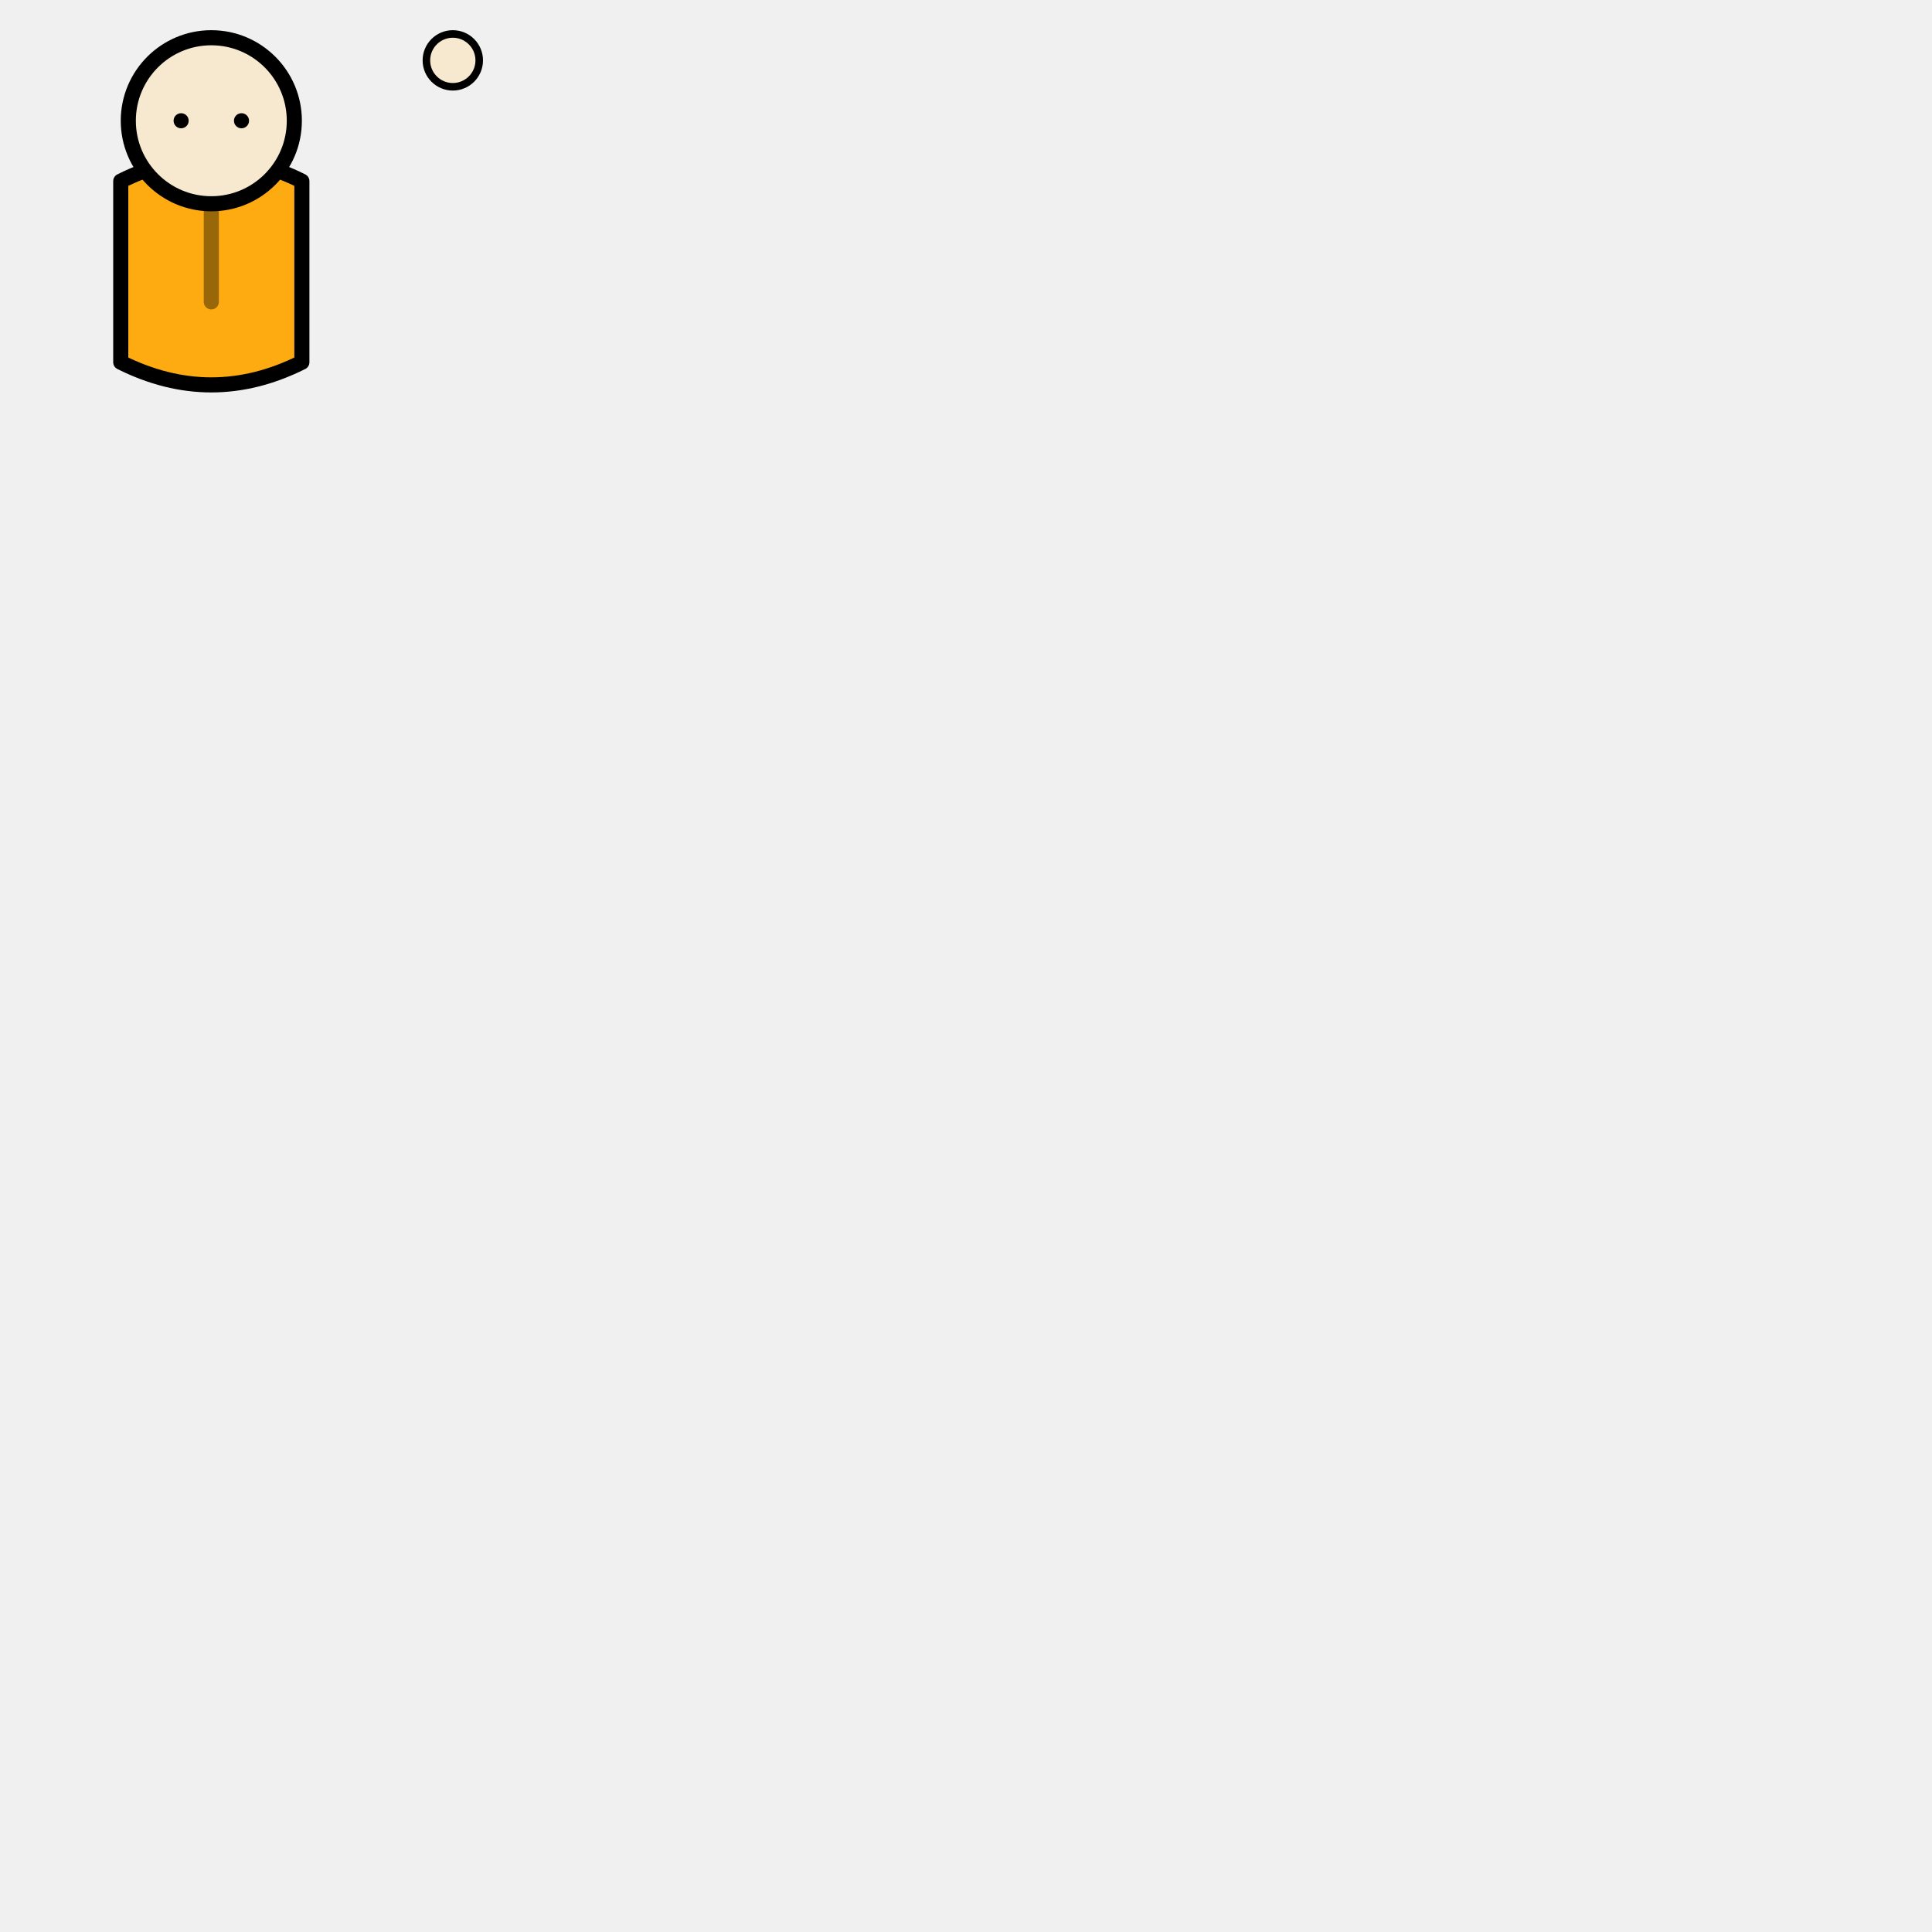
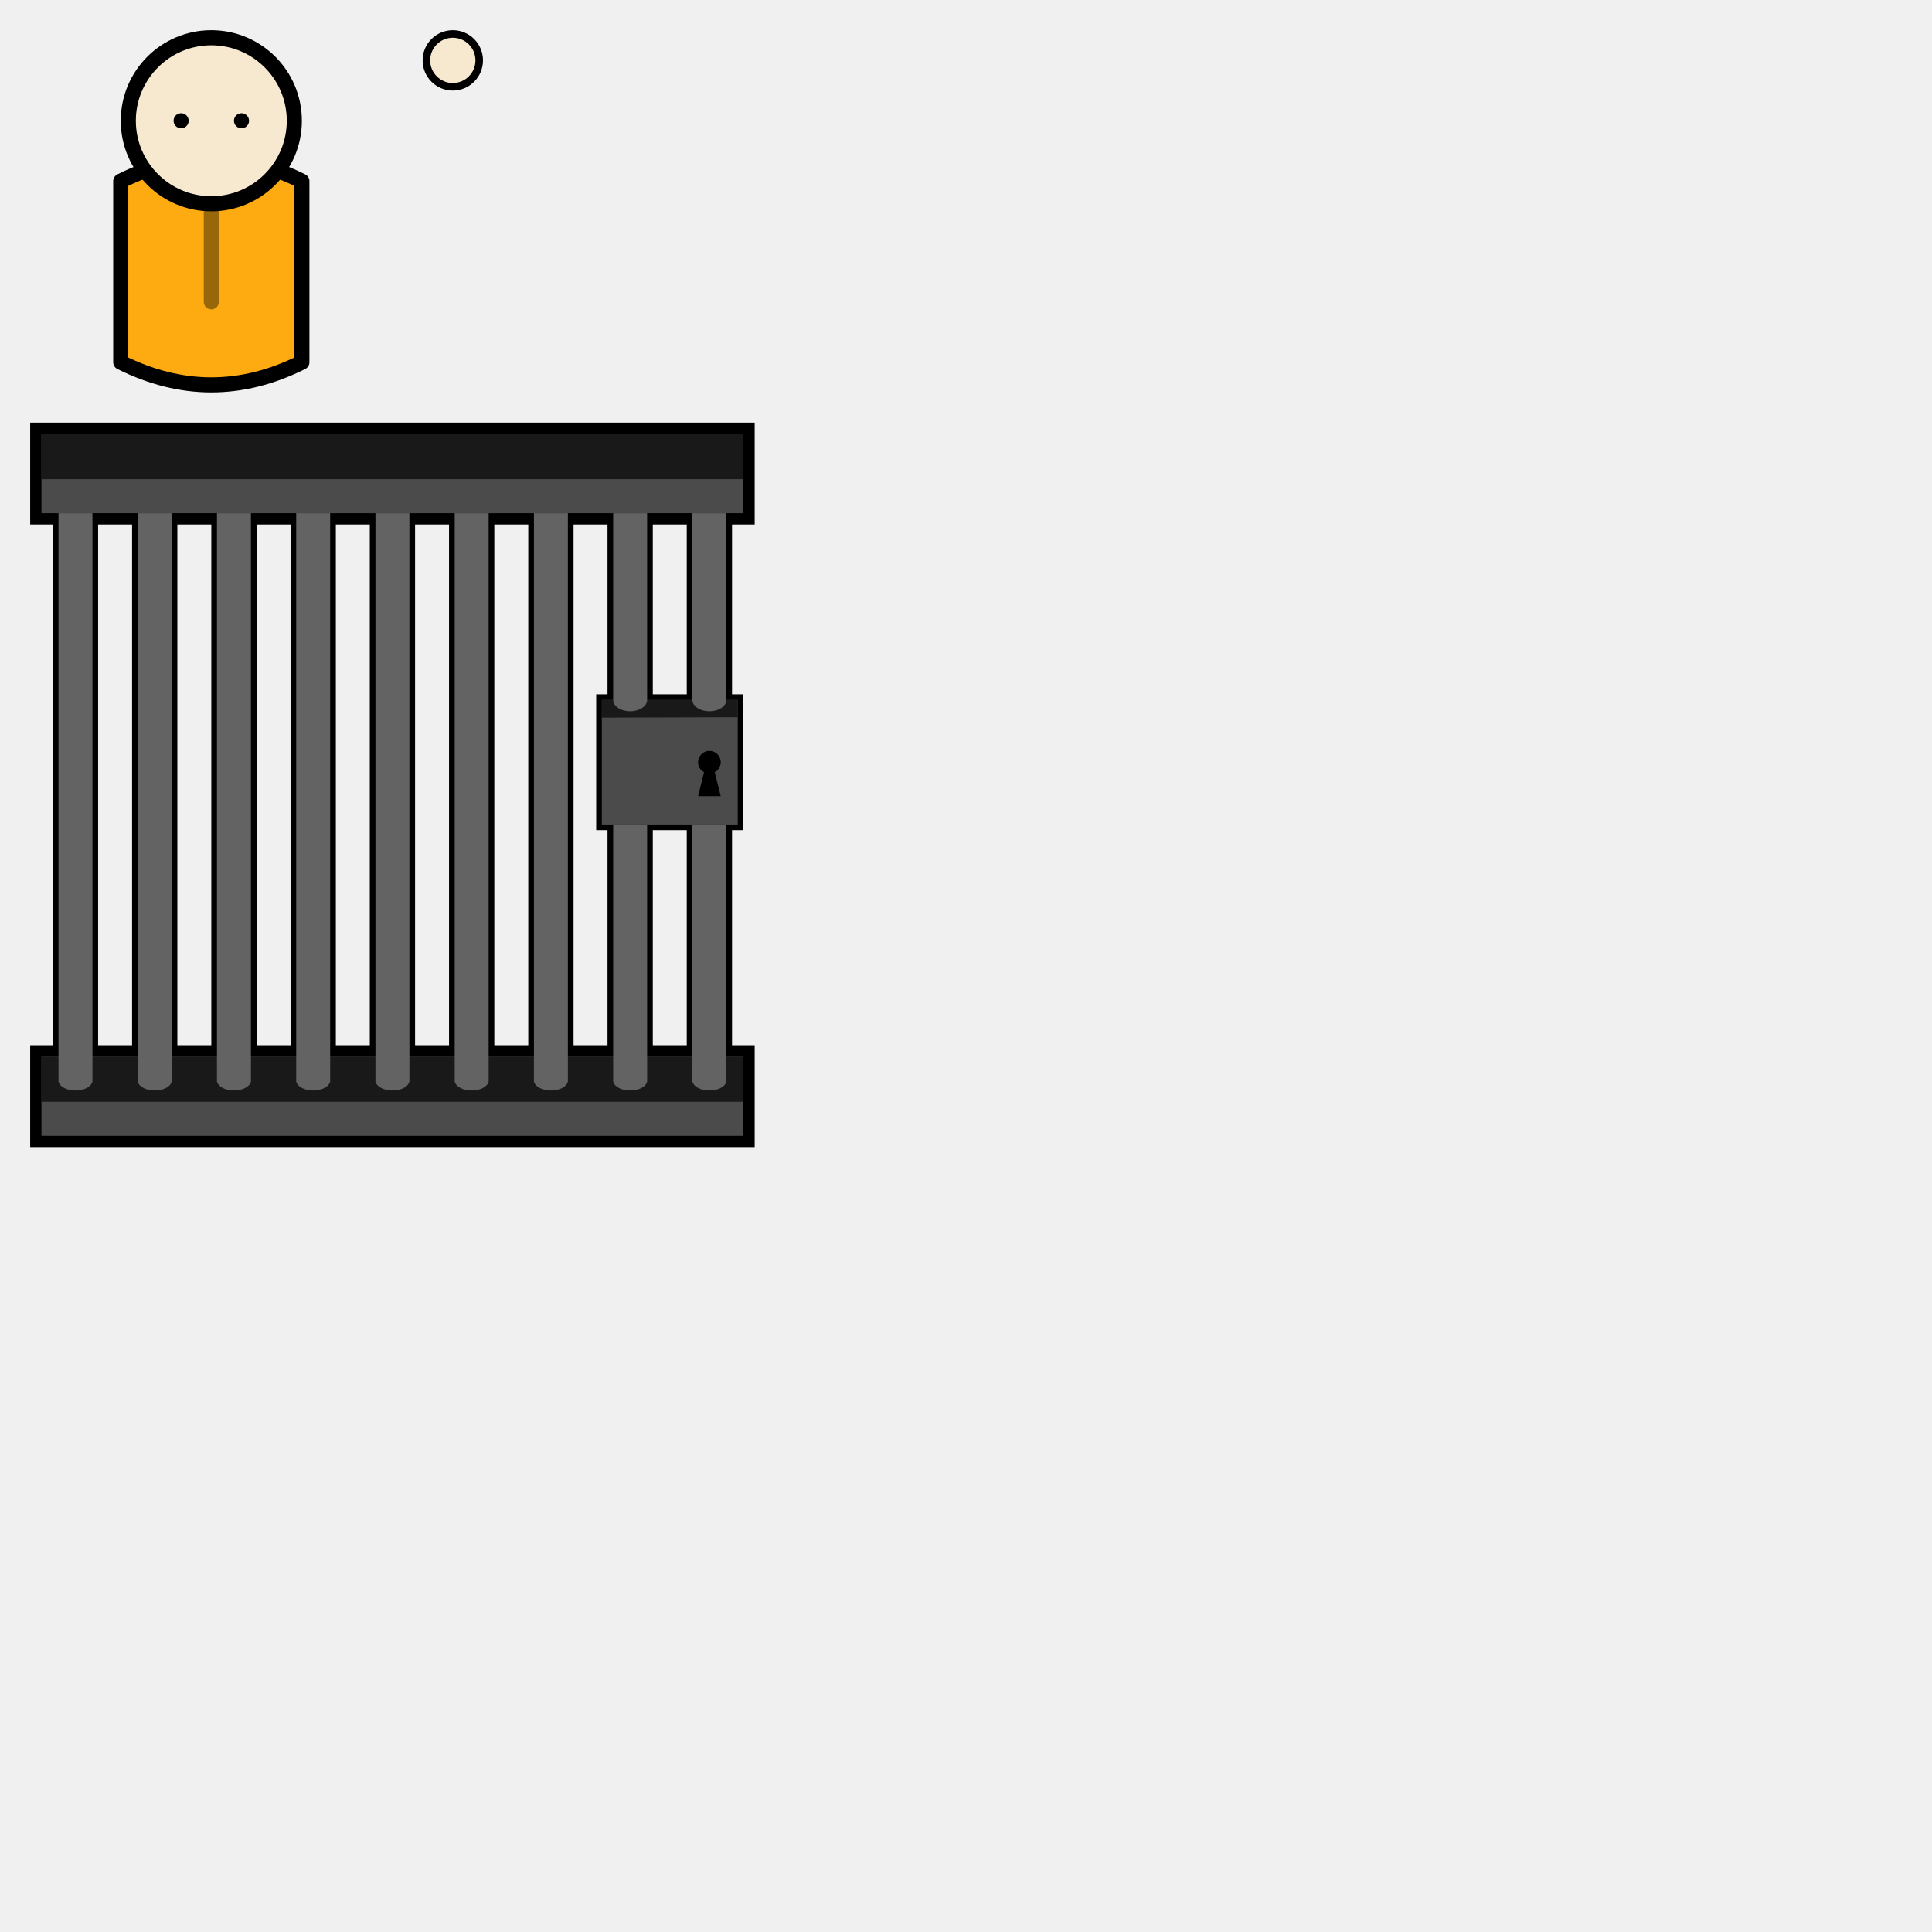
<svg xmlns="http://www.w3.org/2000/svg" width="1024" height="1024" version="1.1" viewBox="0 0 1024 1024" id="svg4">
  <defs id="defs4" />
  <g id="layer1" style="display:none">
    <circle style="fill:none;fill-opacity:1;stroke:#0000ff;stroke-width:2;stroke-dasharray:none;stroke-opacity:1;paint-order:normal" id="path7" cx="112" cy="112" r="80" />
    <rect style="fill:none;fill-opacity:1;stroke:#0000ff;stroke-width:16;stroke-dasharray:none;stroke-opacity:1;paint-order:normal" id="rect7" width="208" height="208" x="8" y="8" />
+     <rect style="display:inline;fill:none;fill-opacity:1;stroke:#0000ff;stroke-width:16;stroke-dasharray:none;stroke-opacity:1;paint-order:normal" id="rect7-1" width="400" height="400" x="8" y="216" />
    <rect style="fill:none;fill-opacity:1;stroke:#0000ff;stroke-width:16;stroke-dasharray:none;stroke-opacity:1;paint-order:normal" id="rect8" width="48" height="48" x="216" y="8" />
  </g>
  <g id="layer3">
+     <g id="g196" transform="matrix(6,0,0,6,16,224)" style="display:inline;stroke-width:0.167">
+       <path id="rect169-1" style="fill:#000000;fill-opacity:1;stroke-width:0.5;stroke-opacity:0.906;paint-order:stroke markers fill" d="M 0,0 V 9 H 2 V 55 H 0 v 9 H 64 V 55 H 62 V 36 h 1 V 24 H 62 V 9 h 2 V 0 Z M 6,9 H 9 V 55 H 6 Z m 7,0 h 3 v 46 h -3 z m 7,0 h 3 v 46 h -3 z m 7,0 h 3 v 46 h -3 z m 7,0 h 3 v 46 h -3 z m 7,0 h 3 v 46 h -3 z m 7,0 h 3 v 15 h -1 v 12 h 1 v 19 h -3 z m 7,0 h 3 v 15 h -3 z m 0,27 h 3 v 19 h -3 z" />
+       <path id="rect170" style="display:inline;fill:#636363;fill-opacity:1;stroke-width:0.5;stroke-opacity:0.906;paint-order:stroke markers fill" d="M 1,1 V 8 H 63 V 1 Z m 49.5,23.5 v 11 h 12 v -11 z M 1,56 v 7 h 62 v -7 z" />
+       <path id="rect167" style="display:inline;fill:#000000;fill-opacity:0.749;stroke-width:0.5;stroke-opacity:0.906;paint-order:stroke markers fill" d="M 1,1 V 5 H 63 V 1 Z m 49.5,23.5 v 1.57 l 12,-0.037 V 24.5 Z M 1,56 v 4 h 62 v -4 z" />
+       <path id="path170" style="fill:#636363;fill-opacity:1;stroke-width:0.5;stroke-opacity:0.906;paint-order:stroke markers fill" d="m 2.5,8 v 50.115 0.139 H 2.52 A 1.5,0.885 0 0 0 4,59 1.5,0.885 0 0 0 5.48,58.254 H 5.5 V 58.115 8 Z m 7,0 v 50.115 0.139 H 9.52 A 1.5,0.885 0 0 0 11,59 1.5,0.885 0 0 0 12.48,58.254 H 12.5 V 58.115 8 Z m 7,0 v 50.115 0.139 h 0.02 A 1.5,0.885 0 0 0 18,59 1.5,0.885 0 0 0 19.48,58.254 H 19.5 V 58.115 8 Z m 7,0 v 50.115 0.139 h 0.02 A 1.5,0.885 0 0 0 25,59 1.5,0.885 0 0 0 26.48,58.254 H 26.5 V 58.115 8 Z m 7,0 v 50.115 0.139 h 0.02 A 1.5,0.885 0 0 0 32,59 1.5,0.885 0 0 0 33.48,58.254 H 33.5 V 58.115 8 Z m 7,0 v 50.115 0.139 h 0.02 A 1.5,0.885 0 0 0 39,59 1.5,0.885 0 0 0 40.48,58.254 H 40.5 V 58.115 8 Z m 7,0 v 50.115 0.139 h 0.02 A 1.5,0.885 0 0 0 46,59 1.5,0.885 0 0 0 47.48,58.254 H 47.5 V 58.115 8 Z m 7,0 v 16.5 a 1.5,1 0 0 0 1.5,1 1.5,1 0 0 0 1.5,-1 V 8 Z m 7,0 v 16.5 a 1.5,1 0 0 0 1.5,1 1.5,1 0 0 0 1.5,-1 V 8 Z m -7,27.5 v 22.615 0.139 h 0.02 A 1.5,0.885 0 0 0 53,59 1.5,0.885 0 0 0 54.48,58.254 H 54.5 V 58.115 35.5 Z m 7,0 v 22.615 0.139 h 0.02 A 1.5,0.885 0 0 0 60,59 1.5,0.885 0 0 0 61.48,58.254 H 61.5 V 58.115 35.5 Z" />
+       <path id="rect172" style="fill:#000000;fill-opacity:0.247;stroke-width:0.5;stroke-opacity:0.906;paint-order:stroke markers fill" d="M 1,5 V 8 H 63 V 5 Z M 50.5,26.07 V 35.5 h 12 V 26.033 Z M 1,60 v 3 h 62 v -3 z" />
+       <path id="path195" style="fill:#000000;fill-opacity:1;stroke-width:0.5;stroke-opacity:0.906;paint-order:stroke markers fill" d="m 60,29 a 1,1 0 0 0 -1,1 1,1 0 0 0 0.529,0.883 L 59,33 h 2 L 60.471,30.883 A 1,1 0 0 0 61,30 1,1 0 0 0 60,29 Z" />
+     </g>
    <g stroke-width="8" id="g4" transform="translate(-16,-16)">
      <path d="m 80,112 c 32,-16 64,-16 96,0 v 96 c -32,16 -64,16 -96,0 z" fill="#fdab11" id="path1" style="stroke:#000000;stroke-width:8;stroke-linecap:round;stroke-linejoin:round" />
      <path d="M 128,176 V 100" fill="#ffffff" stroke-opacity="0.4" id="path2" style="stroke:#000000;stroke-width:8;stroke-linecap:round;stroke-linejoin:round" />
      <circle cx="128" cy="80" fill="#f6e9d0" id="circle2" style="stroke:#000000;stroke-width:8;stroke-linecap:round;stroke-linejoin:round" r="44" />
      <circle cx="112" cy="80" id="circle3" r="4" />
      <circle cx="144" cy="80" id="circle4" r="4" />
    </g>
    <circle style="fill:#f6e9d0;fill-opacity:1;stroke:#000000;stroke-width:4;stroke-dasharray:none;stroke-opacity:1;paint-order:normal" id="path5" cx="240" cy="32" r="14" />
  </g>
</svg>
